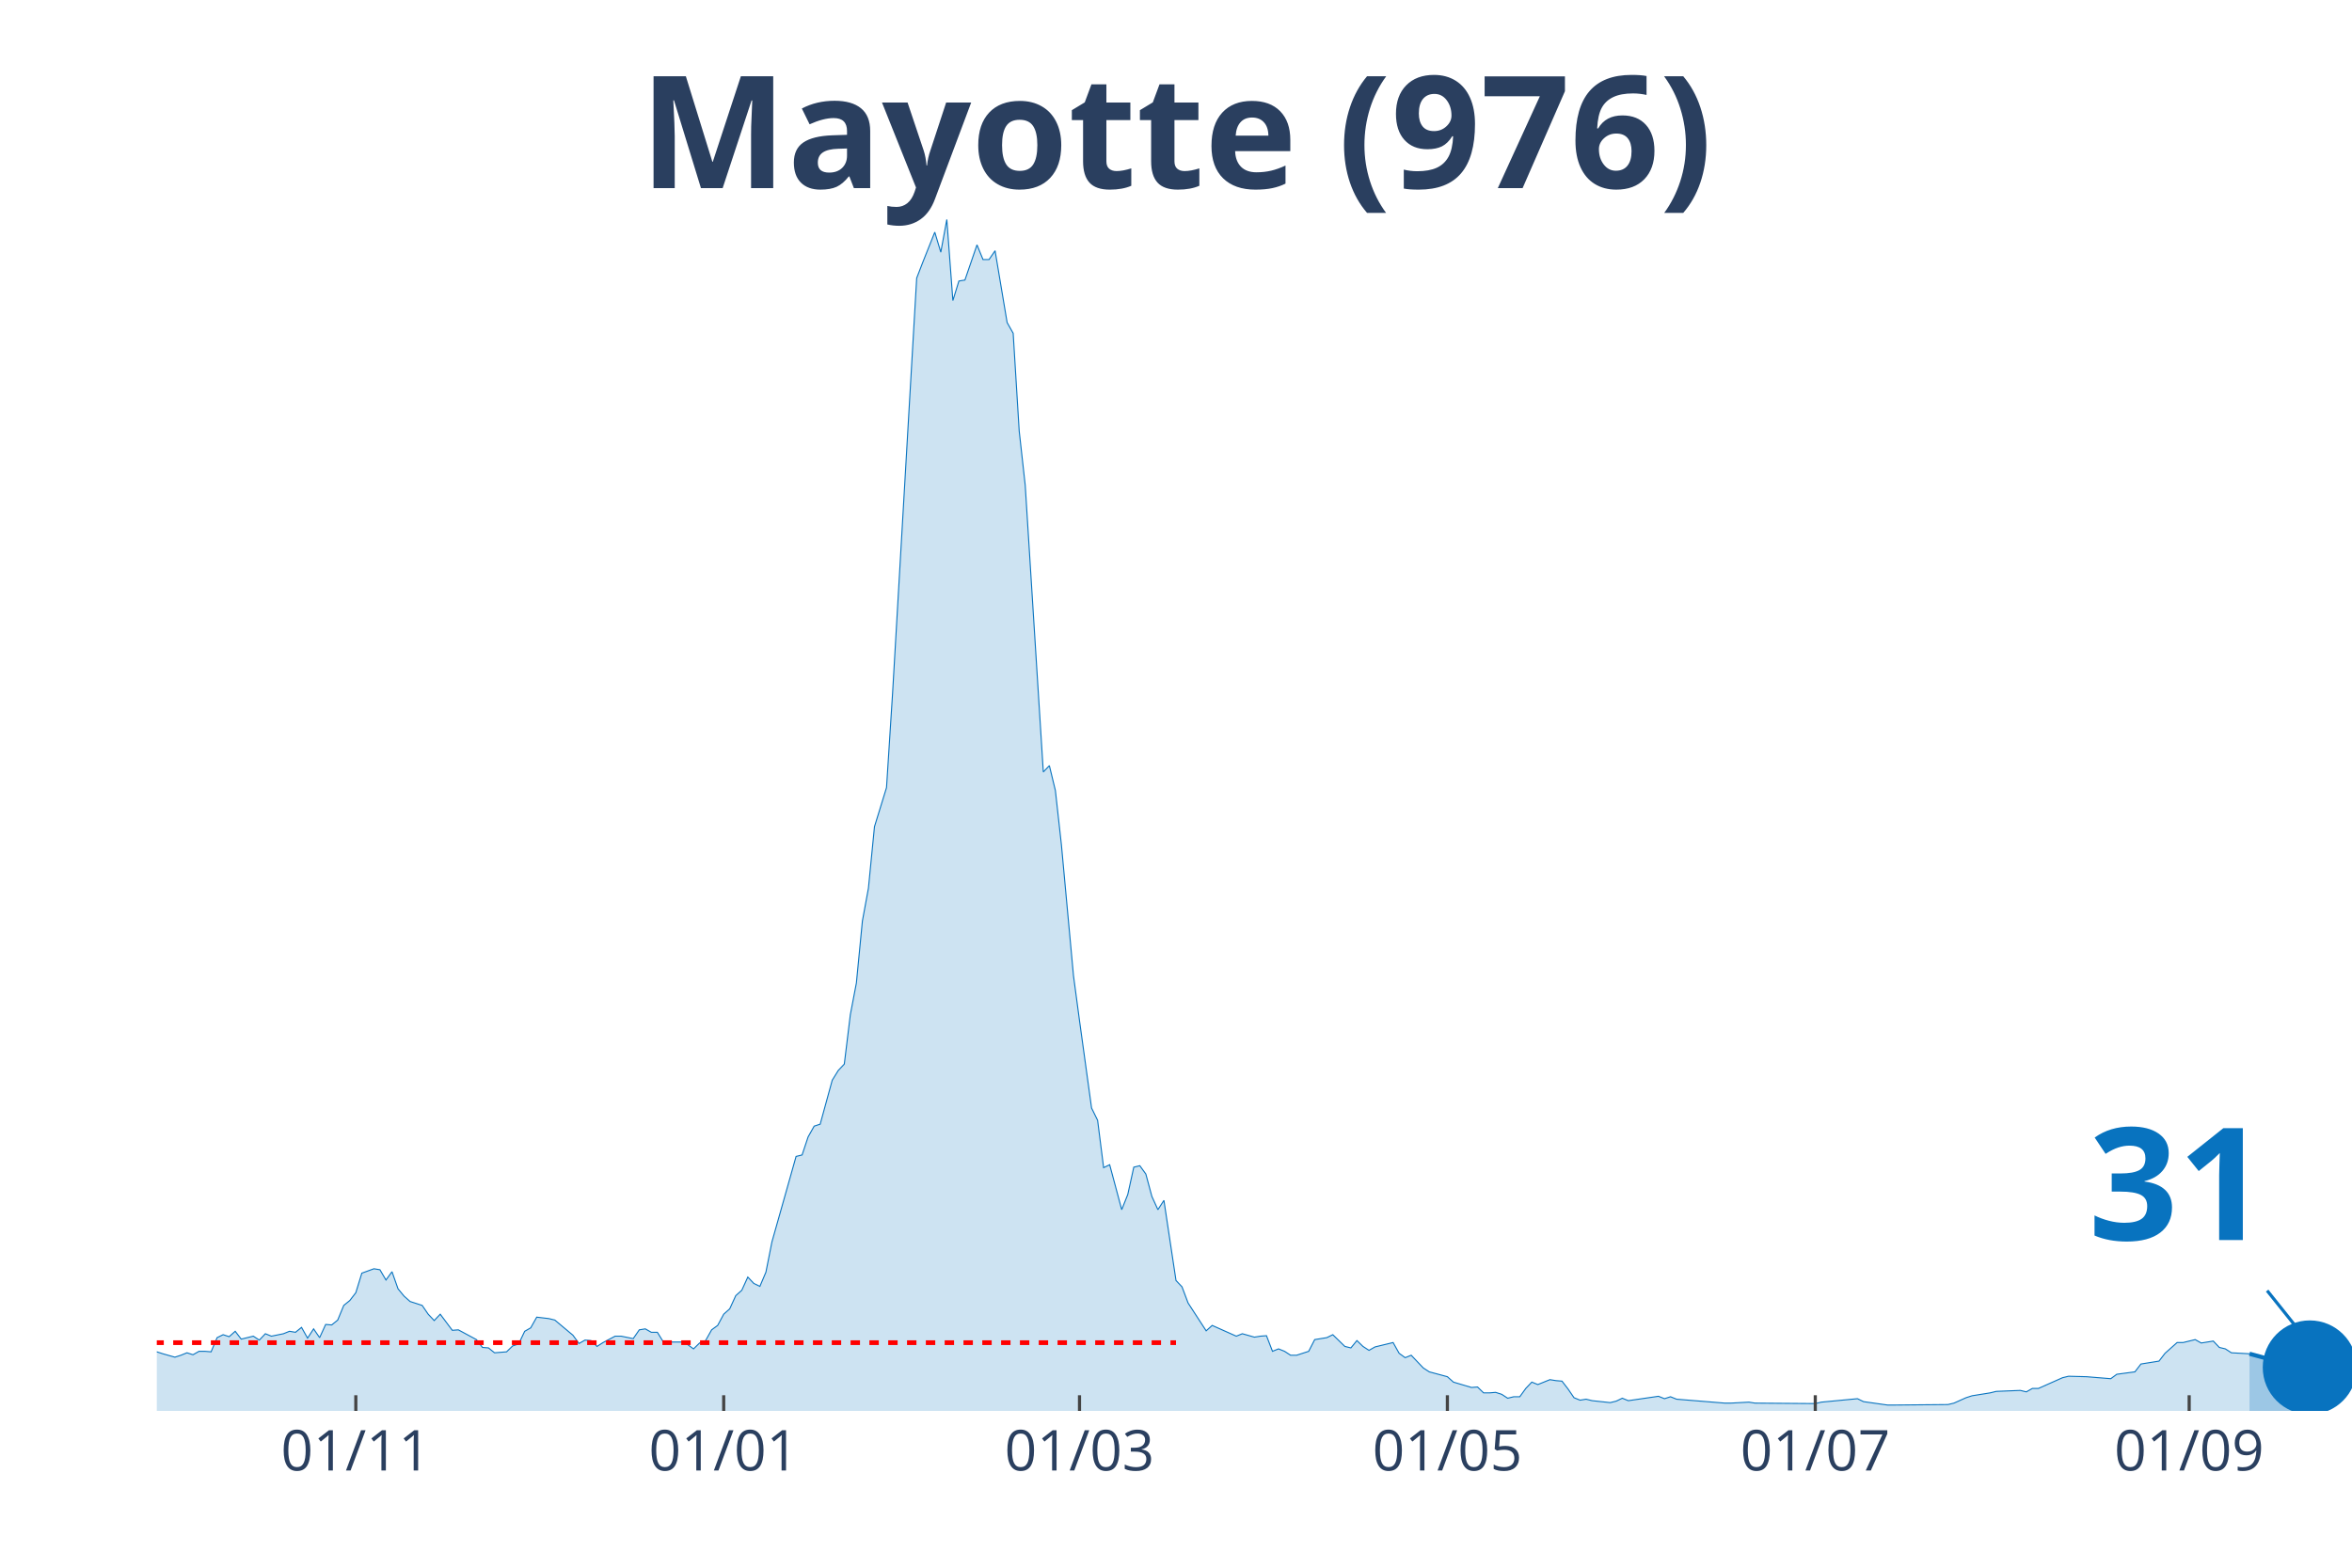
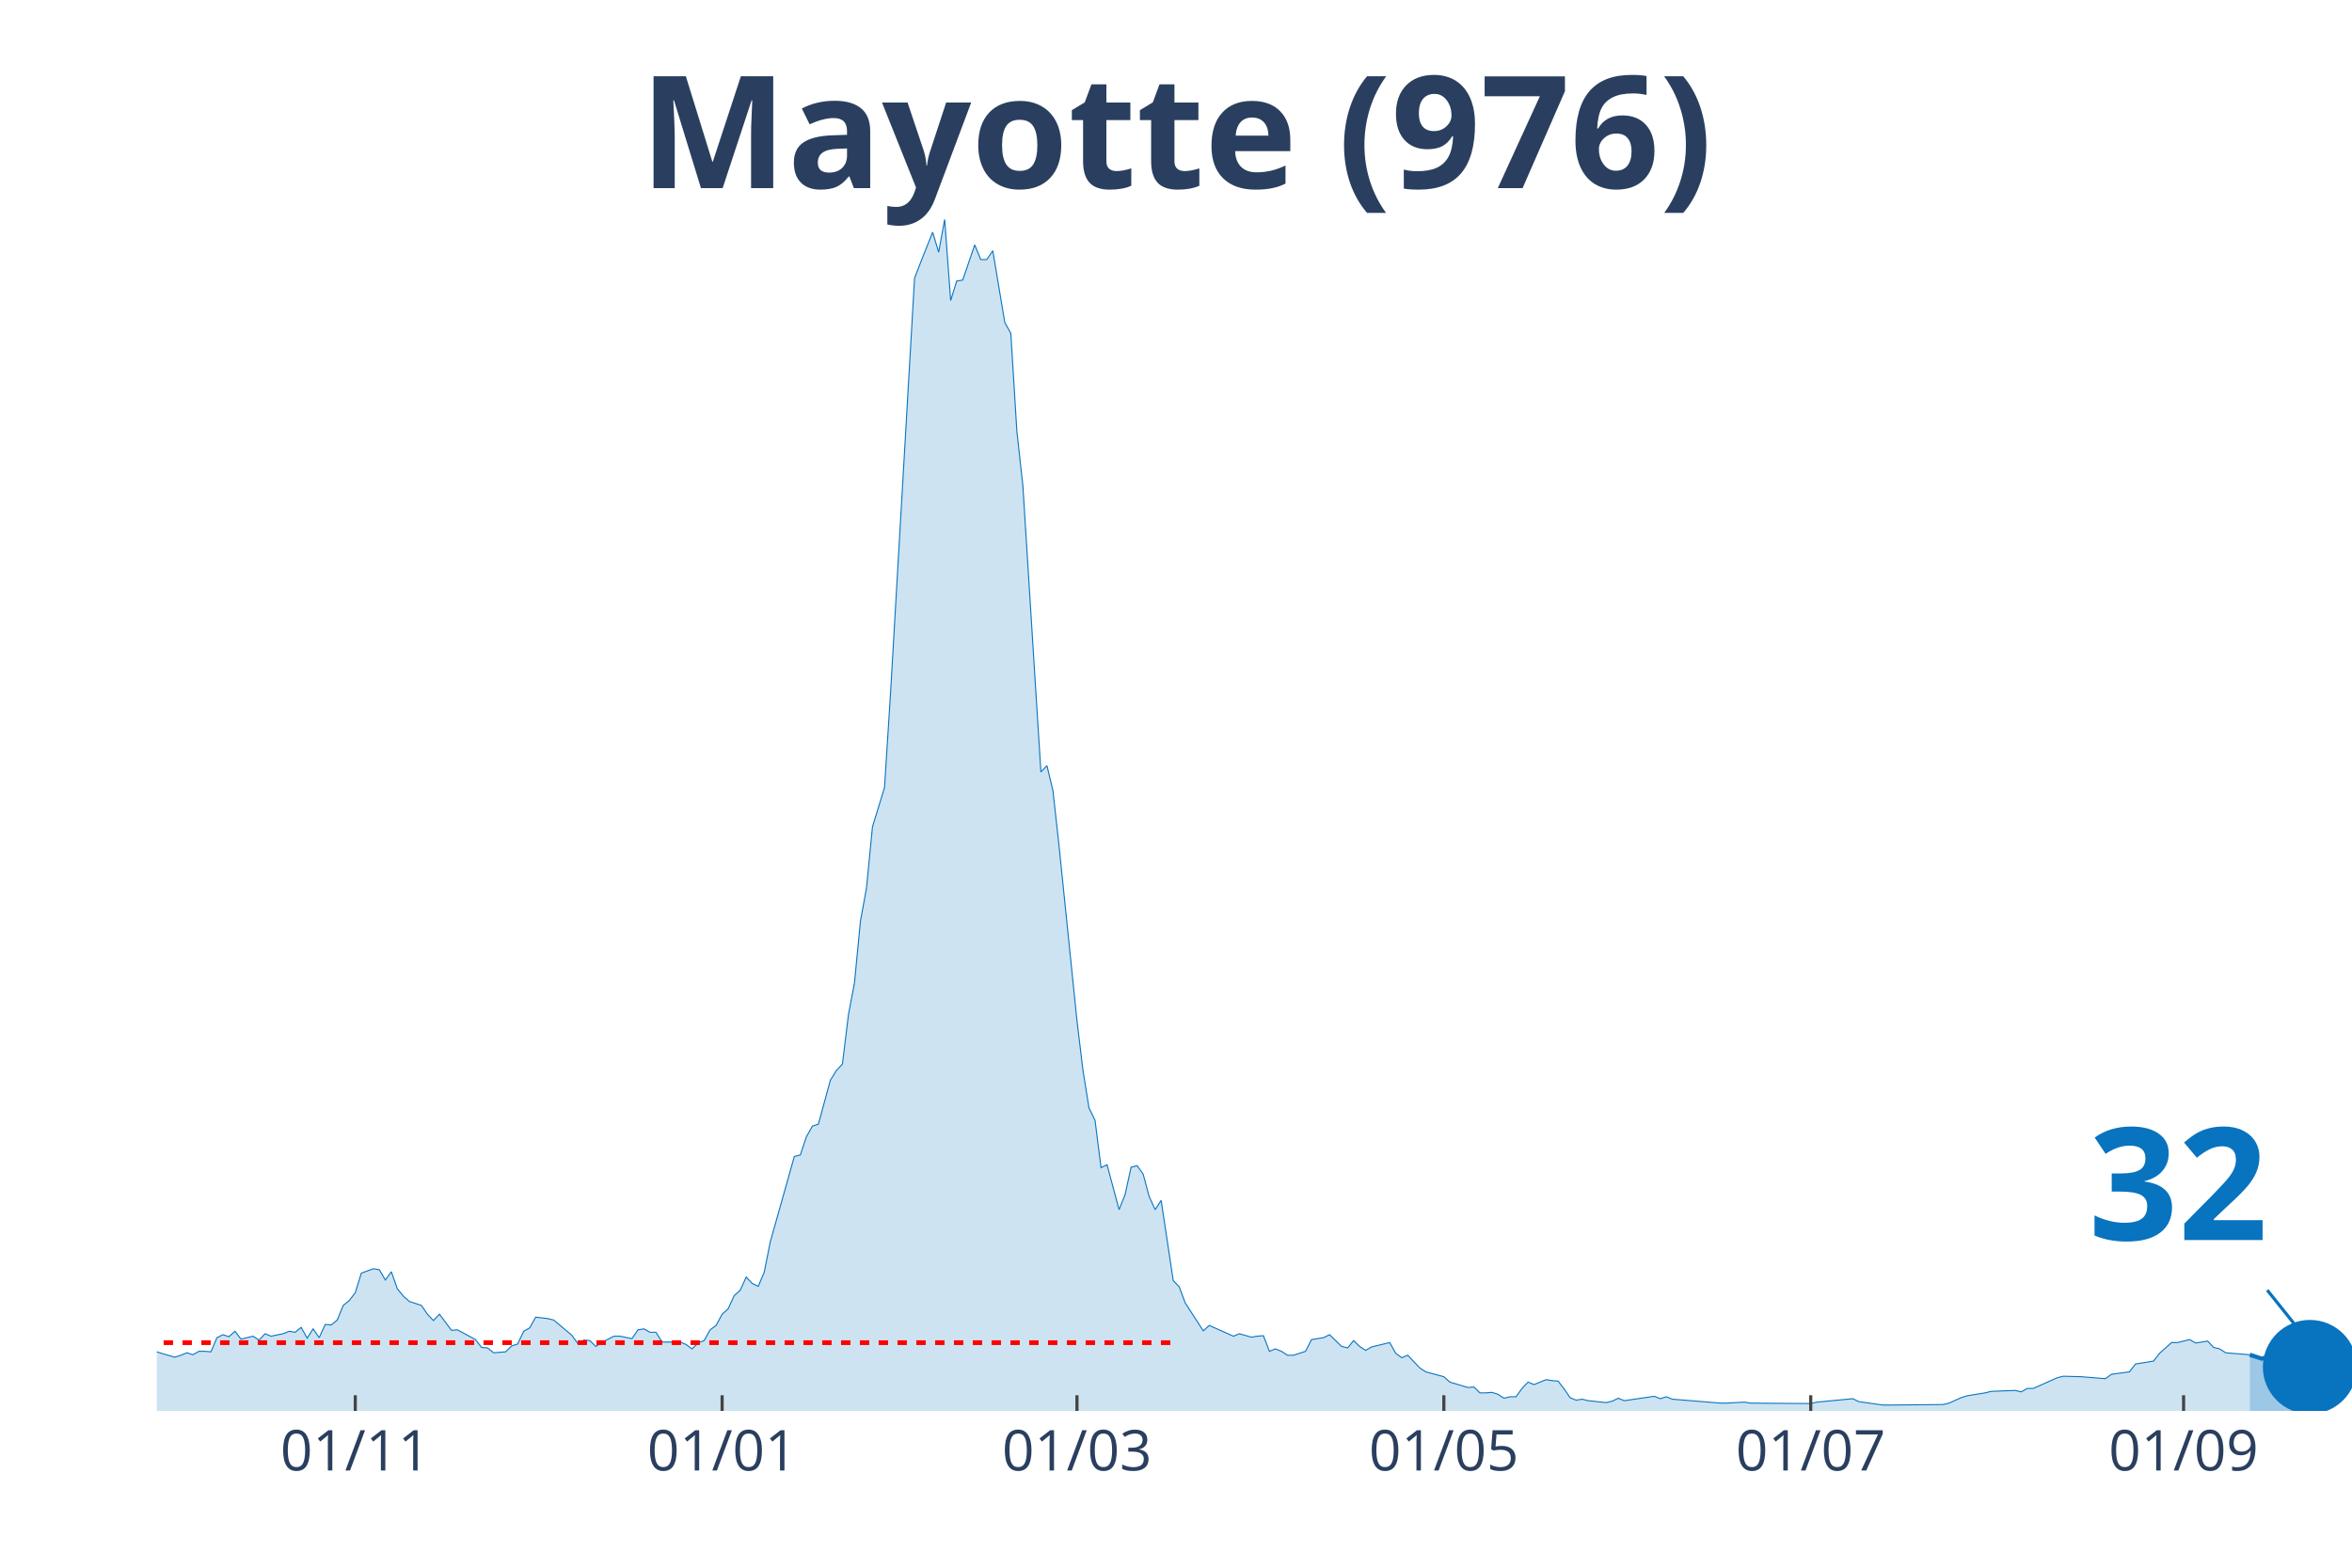
<svg xmlns="http://www.w3.org/2000/svg" class="main-svg" width="1125" height="750" style="" viewBox="0 0 750 500">
  <rect x="0" y="0" width="750" height="500" style="fill: rgb(0, 0, 0); fill-opacity: 0;" />
-   <defs id="defs-1aee4c">
+   <defs id="defs-b9b62d">
    <g class="clips">
-       <clipPath id="clip1aee4cxyplot" class="plotclip">
+       <clipPath id="clipb9b62dxyplot" class="plotclip">
        <rect width="700" height="380" />
      </clipPath>
-       <clipPath class="axesclip" id="clip1aee4cx">
+       <clipPath class="axesclip" id="clipb9b62dx">
        <rect x="50" y="0" width="700" height="500" />
      </clipPath>
-       <clipPath class="axesclip" id="clip1aee4cy">
+       <clipPath class="axesclip" id="clipb9b62dy">
        <rect x="0" y="70" width="750" height="380" />
      </clipPath>
-       <clipPath class="axesclip" id="clip1aee4cxy">
+       <clipPath class="axesclip" id="clipb9b62dxy">
        <rect x="50" y="70" width="700" height="380" />
      </clipPath>
    </g>
    <g class="gradients" />
  </defs>
  <g class="bglayer">
    <rect class="bg" x="50" y="70" width="700" height="380" style="fill: rgb(0, 0, 0); fill-opacity: 0; stroke-width: 0;" />
  </g>
  <g class="layer-below">
    <g class="imagelayer" />
    <g class="shapelayer" />
  </g>
  <g class="cartesianlayer">
    <g class="subplot xy">
      <g class="layer-subplot">
        <g class="shapelayer" />
        <g class="imagelayer" />
      </g>
      <g class="gridlayer">
        <g class="x">
-           <path class="xgrid crisp" transform="translate(113.46,0)" d="M0,70v380" style="stroke: rgb(255, 255, 255); stroke-opacity: 1; stroke-width: 1px;" />
-           <path class="xgrid crisp" transform="translate(230.77,0)" d="M0,70v380" style="stroke: rgb(255, 255, 255); stroke-opacity: 1; stroke-width: 1px;" />
-           <path class="xgrid crisp" transform="translate(344.23,0)" d="M0,70v380" style="stroke: rgb(255, 255, 255); stroke-opacity: 1; stroke-width: 1px;" />
-           <path class="xgrid crisp" transform="translate(461.54,0)" d="M0,70v380" style="stroke: rgb(255, 255, 255); stroke-opacity: 1; stroke-width: 1px;" />
-           <path class="xgrid crisp" transform="translate(578.85,0)" d="M0,70v380" style="stroke: rgb(255, 255, 255); stroke-opacity: 1; stroke-width: 1px;" />
-           <path class="xgrid crisp" transform="translate(698.08,0)" d="M0,70v380" style="stroke: rgb(255, 255, 255); stroke-opacity: 1; stroke-width: 1px;" />
+           <path class="xgrid crisp" transform="translate(113.29,0)" d="M0,70v380" style="stroke: rgb(255, 255, 255); stroke-opacity: 1; stroke-width: 1px;" />
+           <path class="xgrid crisp" transform="translate(230.27,0)" d="M0,70v380" style="stroke: rgb(255, 255, 255); stroke-opacity: 1; stroke-width: 1px;" />
+           <path class="xgrid crisp" transform="translate(343.42,0)" d="M0,70v380" style="stroke: rgb(255, 255, 255); stroke-opacity: 1; stroke-width: 1px;" />
+           <path class="xgrid crisp" transform="translate(460.41,0)" d="M0,70v380" style="stroke: rgb(255, 255, 255); stroke-opacity: 1; stroke-width: 1px;" />
+           <path class="xgrid crisp" transform="translate(577.4,0)" d="M0,70v380" style="stroke: rgb(255, 255, 255); stroke-opacity: 1; stroke-width: 1px;" />
+           <path class="xgrid crisp" transform="translate(696.3,0)" d="M0,70v380" style="stroke: rgb(255, 255, 255); stroke-opacity: 1; stroke-width: 1px;" />
        </g>
        <g class="y" />
      </g>
      <g class="zerolinelayer" />
      <path class="xlines-below" />
      <path class="ylines-below" />
      <g class="overlines-below" />
      <g class="xaxislayer-below" />
      <g class="yaxislayer-below" />
      <g class="overaxes-below" />
-       <g class="plot" transform="translate(50, 70)" clip-path="url('#clip1aee4cxyplot')">
+       <g class="plot" transform="translate(50, 70)" clip-path="url('#clipb9b62dxyplot')">
        <g class="scatterlayer mlayer">
-           <g class="trace scatter tracebb75ec" style="stroke-miterlimit: 2;">
+           <g class="trace scatter tracebc13df" style="stroke-miterlimit: 2;">
            <g class="fills">
              <g>
-                 <path class="js-fill" d="M667.31,380L-261.54,380L-261.54,375.01L-251.92,377.66L-250,377.04L-242.31,358.34L-240.38,343.85L-234.62,327.65L-232.69,326.09L-228.85,332.17L-226.92,345.26L-221.15,360.21L-219.23,360.68L-213.46,359.12L-211.54,359.43L-207.69,359.12L-205.77,359.12L-201.92,361.15L-200,362.39L-190.38,359.43L-188.46,361.93L-182.69,359.59L-180.77,360.99L-169.23,368.63L-167.31,371.28L-157.69,371.59L-155.77,370.34L-150,367.22L-148.08,366.29L-142.31,366.76L-140.38,364.42L-136.54,365.82L-134.62,366.13L-115.38,367.07L-113.46,369.25L-103.85,367.07L-101.92,366.91L-98.08,366.6L-96.15,367.85L-86.54,367.22L-84.62,365.67L-73.08,367.38L-71.15,369.41L-67.31,366.91L-65.38,366.76L-61.54,366.91L-59.62,366.29L-57.69,367.07L-55.77,365.51L-53.85,362.39L-51.92,362.39L-50,361.77L-48.08,358.97L-46.15,359.59L-44.23,358.19L-40.38,362.08L-38.46,361.62L-32.69,362.71L-30.77,362.39L-28.85,362.71L-26.92,361.46L-23.08,362.55L-21.15,364.58L-17.31,365.35L-15.38,364.26L-13.46,365.04L-11.54,364.73L-7.69,364.11L-5.77,362.24L0,361.15L1.92,361.77L5.77,362.86L7.69,362.24L9.62,361.46L11.54,362.08L13.46,360.99L15.38,360.99L17.31,361.15L19.23,356.63L21.15,355.69L23.08,356.32L25,354.6L26.92,357.1L30.77,356.16L32.69,357.41L34.62,355.38L36.54,356.16L40.38,355.38L42.31,354.6L44.23,354.92L46.15,353.36L48.08,356.79L50,353.83L51.92,356.63L53.85,352.42L55.77,352.58L57.69,351.02L59.62,346.35L61.54,344.79L63.46,342.3L65.38,336.06L69.23,334.66L71.15,334.97L73.08,338.25L75,335.6L76.92,341.05L78.85,343.39L80.77,345.1L82.69,345.72L84.62,346.35L86.54,349.15L88.46,351.18L90.38,349.15L94.23,354.29L96.15,354.14L101.92,357.25L103.85,359.75L105.77,359.9L107.69,361.46L111.54,361.15L113.46,359.28L115.38,358.66L117.31,354.6L119.23,353.51L121.15,350.09L125,350.55L126.92,351.02L132.69,355.85L134.62,358.5L136.54,357.41L138.46,357.56L140.38,359.43L142.31,358.19L146.15,356.16L148.08,356.16L151.92,356.94L153.85,354.14L155.77,353.83L157.69,354.92L159.62,354.92L161.54,358.03L167.31,358.03L169.23,358.81L171.15,360.21L173.08,358.34L175,357.56L176.92,354.14L178.85,352.73L180.77,349.15L182.69,347.44L184.62,343.23L186.54,341.52L188.46,337.31L190.38,339.34L192.31,340.27L194.23,335.75L196.15,326.09L201.92,305.68L203.85,298.83L205.77,298.36L207.69,292.6L209.62,289.17L211.54,288.54L215.38,274.52L217.31,271.41L219.23,269.38L221.15,253.64L223.08,243.52L225,223.73L226.92,213.29L228.85,193.66L232.69,181.2L234.62,151.13L242.31,18.7L244.23,13.71L248.08,4.05L250,10.44L251.92,0L253.85,25.86L255.77,19.63L257.69,19.32L261.54,8.1L263.46,12.78L265.38,12.78L267.31,9.97L271.15,32.87L273.08,36.3L275,67.46L276.92,84.76L282.69,176.21L284.62,174.19L286.54,182.13L288.46,199.43L292.31,241.18L294.23,255.51L298.08,283.4L300,287.3L301.92,302.41L303.85,301.48L307.69,315.81L309.62,310.98L311.54,302.26L313.46,301.79L315.38,304.44L317.31,311.6L319.23,315.81L321.15,312.85L325,338.4L326.92,340.43L328.85,345.57L330.77,348.53L334.62,354.45L336.54,352.73L344.23,356.16L346.15,355.38L350,356.47L351.92,356.16L353.85,356.01L355.77,360.99L357.69,360.21L359.62,360.99L361.54,362.24L363.46,362.24L367.31,360.99L369.23,357.25L373.08,356.63L375,355.69L378.85,359.43L380.77,359.9L382.69,357.56L384.62,359.43L386.54,360.68L388.46,359.59L394.23,358.19L396.15,361.62L398.08,363.02L400,362.24L403.85,366.29L405.77,367.54L411.54,369.09L413.46,370.81L419.23,372.52L421.15,372.37L423.08,374.24L425,374.24L426.92,374.08L428.85,374.7L430.77,375.95L432.69,375.48L434.62,375.48L436.54,372.83L438.46,370.81L440.38,371.59L444.23,370.03L446.15,370.34L448.08,370.5L450,372.99L451.92,375.79L453.85,376.57L455.77,376.26L457.69,376.73L463.46,377.35L465.38,376.88L467.31,375.95L469.23,376.73L478.85,375.33L480.77,376.1L482.69,375.48L484.62,376.26L500,377.51L501.92,377.51L507.69,377.2L509.62,377.51L528.85,377.66L530.77,377.2L542.31,376.1L544.23,377.04L551.92,378.13L553.85,378.13L571.15,377.97L573.08,377.51L576.92,375.79L578.85,375.17L584.62,374.24L586.54,373.77L594.23,373.46L596.15,373.92L598.08,372.83L600,372.83L607.69,369.41L609.62,368.94L615.38,369.09L617.31,369.25L623.08,369.72L625,368.31L630.77,367.54L632.69,365.04L638.46,364.11L640.38,361.62L644.23,358.19L646.15,358.19L650,357.25L651.92,358.34L655.77,357.72L657.69,359.75L659.62,360.21L661.54,361.46L667.31,361.77" style="fill: rgb(8, 115, 191); fill-opacity: 0.2; stroke-width: 0;" />
+                 <path class="js-fill" d="M667.4,380L-260.82,380L-260.82,375.01L-251.23,377.66L-249.32,377.04L-241.64,358.34L-239.73,343.85L-233.97,327.65L-232.05,326.09L-226.3,345.26L-224.38,354.29L-220.55,360.21L-218.63,360.68L-212.88,359.12L-210.96,359.43L-207.12,359.12L-205.21,359.12L-201.37,361.15L-199.45,362.39L-189.86,359.43L-187.95,361.93L-182.19,359.59L-180.27,360.99L-170.68,365.51L-168.77,368.63L-164.93,371.59L-163.01,371.74L-157.26,371.59L-155.34,370.34L-149.59,367.22L-147.67,366.29L-141.92,366.76L-140,364.42L-136.16,365.82L-134.25,366.13L-115.07,367.07L-113.15,369.25L-103.56,367.07L-101.64,366.91L-97.81,366.6L-95.89,367.85L-86.3,367.22L-84.38,365.67L-72.88,367.38L-70.96,369.41L-67.12,366.91L-65.21,366.76L-61.37,366.91L-59.45,366.29L-57.53,367.07L-55.62,365.51L-53.7,362.39L-51.78,362.39L-49.86,361.77L-47.95,358.97L-46.03,359.59L-44.11,358.19L-40.27,362.08L-38.36,361.62L-32.6,362.71L-30.68,362.39L-28.77,362.71L-26.85,361.46L-23.01,362.55L-21.1,364.58L-17.26,365.35L-15.34,364.26L-13.42,365.04L-11.51,364.73L-7.67,364.11L-5.75,362.24L0,361.15L1.92,361.77L5.75,362.86L7.67,362.24L9.59,361.46L11.51,362.08L13.42,360.99L15.34,360.99L17.26,361.15L19.18,356.63L21.1,355.69L23.01,356.32L24.93,354.6L26.85,357.1L30.68,356.16L32.6,357.41L34.52,355.38L36.44,356.16L40.27,355.38L42.19,354.6L44.11,354.92L46.03,353.36L47.95,356.79L49.86,353.83L51.78,356.63L53.7,352.42L55.62,352.58L57.53,351.02L59.45,346.35L61.37,344.79L63.29,342.3L65.21,336.06L69.04,334.66L70.96,334.97L72.88,338.25L74.79,335.6L76.71,341.05L78.63,343.39L80.55,345.1L82.47,345.72L84.38,346.35L86.3,349.15L88.22,351.18L90.14,349.15L93.97,354.29L95.89,354.14L101.64,357.25L103.56,359.75L105.48,359.9L107.4,361.46L111.23,361.15L113.15,359.28L115.07,358.66L116.99,354.6L118.9,353.51L120.82,350.09L124.66,350.55L126.58,351.02L132.33,355.85L134.25,358.5L136.16,357.41L138.08,357.56L140,359.43L141.92,358.19L145.75,356.16L147.67,356.16L151.51,356.94L153.42,354.14L155.34,353.83L157.26,354.92L159.18,354.92L161.1,358.03L166.85,358.03L168.77,358.81L170.68,360.21L172.6,358.34L174.52,357.56L176.44,354.14L178.36,352.73L180.27,349.15L182.19,347.44L184.11,343.23L186.03,341.52L187.95,337.31L189.86,339.34L191.78,340.27L193.7,335.75L195.62,326.09L201.37,305.68L203.29,298.83L205.21,298.36L207.12,292.6L209.04,289.17L210.96,288.54L214.79,274.52L216.71,271.41L218.63,269.38L220.55,253.64L222.47,243.52L224.38,223.73L226.3,213.29L228.22,193.66L232.05,181.2L233.97,151.13L241.64,18.7L243.56,13.71L247.4,4.05L249.32,10.44L251.23,0L253.15,25.86L255.07,19.63L256.99,19.32L260.82,8.1L262.74,12.78L264.66,12.78L266.58,9.97L270.41,32.87L272.33,36.3L274.25,67.46L276.16,84.76L281.92,176.21L283.84,174.19L285.75,182.13L287.67,199.43L293.42,255.51L295.34,271.41L297.26,283.4L299.18,287.3L301.1,302.41L303.01,301.48L306.85,315.81L308.77,310.98L310.68,302.26L312.6,301.79L314.52,304.44L316.44,311.6L318.36,315.81L320.27,312.85L324.11,338.4L326.03,340.43L327.95,345.57L329.86,348.53L333.7,354.45L335.62,352.73L343.29,356.16L345.21,355.38L349.04,356.47L350.96,356.16L352.88,356.01L354.79,360.99L356.71,360.21L358.63,360.99L360.55,362.24L362.47,362.24L366.3,360.99L368.22,357.25L372.05,356.63L373.97,355.69L377.81,359.43L379.73,359.9L381.64,357.56L383.56,359.43L385.48,360.68L387.4,359.59L393.15,358.19L395.07,361.62L396.99,363.02L398.9,362.24L402.74,366.29L404.66,367.54L410.41,369.09L412.33,370.81L418.08,372.52L420,372.37L421.92,374.24L423.84,374.24L425.75,374.08L427.67,374.7L429.59,375.95L431.51,375.48L433.42,375.48L435.34,372.83L437.26,370.81L439.18,371.59L443.01,370.03L444.93,370.34L446.85,370.5L448.77,372.99L450.68,375.79L452.6,376.57L454.52,376.26L456.44,376.73L462.19,377.35L464.11,376.88L466.03,375.95L467.95,376.73L477.53,375.33L479.45,376.1L481.37,375.48L483.29,376.26L498.63,377.51L500.55,377.51L506.3,377.2L508.22,377.51L527.4,377.66L529.32,377.2L540.82,376.1L542.74,377.04L550.41,378.13L552.33,378.13L569.59,377.97L571.51,377.51L575.34,375.79L577.26,375.17L583.01,374.24L584.93,373.77L592.6,373.46L594.52,373.92L596.44,372.83L598.36,372.83L606.03,369.41L607.95,368.94L613.7,369.09L615.62,369.25L621.37,369.72L623.29,368.31L629.04,367.54L630.96,365.04L636.71,364.11L638.63,361.62L642.47,358.19L644.38,358.19L648.22,357.25L650.14,358.34L653.97,357.72L655.89,359.75L657.81,360.21L659.73,361.46L667.4,362.08" style="fill: rgb(8, 115, 191); fill-opacity: 0.2; stroke-width: 0;" />
              </g>
            </g>
            <g class="errorbars" />
            <g class="lines">
-               <path class="js-line" d="M-261.54,375.01L-251.92,377.66L-250,377.04L-242.31,358.34L-240.38,343.85L-234.62,327.65L-232.69,326.09L-228.85,332.17L-226.92,345.26L-221.15,360.21L-219.23,360.68L-213.46,359.12L-211.54,359.43L-207.69,359.12L-205.77,359.12L-201.92,361.15L-200,362.39L-190.38,359.43L-188.46,361.93L-182.69,359.59L-180.77,360.99L-169.23,368.63L-167.31,371.28L-157.69,371.59L-155.77,370.34L-150,367.22L-148.08,366.29L-142.31,366.76L-140.38,364.42L-136.54,365.82L-134.62,366.13L-115.38,367.07L-113.46,369.25L-103.85,367.07L-101.92,366.91L-98.08,366.6L-96.15,367.85L-86.54,367.22L-84.62,365.67L-73.08,367.38L-71.15,369.41L-67.31,366.91L-65.38,366.76L-61.54,366.91L-59.62,366.29L-57.69,367.07L-55.77,365.51L-53.85,362.39L-51.92,362.39L-50,361.77L-48.08,358.97L-46.15,359.59L-44.23,358.19L-40.38,362.08L-38.46,361.62L-32.69,362.71L-30.77,362.39L-28.85,362.71L-26.92,361.46L-23.08,362.55L-21.15,364.58L-17.31,365.35L-15.38,364.26L-13.46,365.04L-11.54,364.73L-7.69,364.11L-5.77,362.24L0,361.15L1.92,361.77L5.77,362.86L7.69,362.24L9.62,361.46L11.54,362.08L13.46,360.99L15.38,360.99L17.31,361.15L19.23,356.63L21.15,355.69L23.08,356.32L25,354.6L26.92,357.1L30.77,356.16L32.69,357.41L34.62,355.38L36.54,356.16L40.38,355.38L42.31,354.6L44.23,354.92L46.15,353.36L48.08,356.79L50,353.83L51.92,356.63L53.85,352.42L55.77,352.58L57.69,351.02L59.62,346.35L61.54,344.79L63.46,342.3L65.38,336.06L69.23,334.66L71.15,334.97L73.08,338.25L75,335.6L76.92,341.05L78.85,343.39L80.77,345.1L82.69,345.72L84.62,346.35L86.54,349.15L88.46,351.18L90.38,349.15L94.23,354.29L96.15,354.14L101.92,357.25L103.85,359.75L105.77,359.9L107.69,361.46L111.54,361.15L113.46,359.28L115.38,358.66L117.31,354.6L119.23,353.51L121.15,350.09L125,350.55L126.92,351.02L132.69,355.85L134.62,358.5L136.54,357.41L138.46,357.56L140.38,359.43L142.31,358.19L146.15,356.16L148.08,356.16L151.92,356.94L153.85,354.14L155.77,353.83L157.69,354.92L159.62,354.92L161.54,358.03L167.31,358.03L169.23,358.81L171.15,360.21L173.08,358.34L175,357.56L176.92,354.14L178.85,352.73L180.77,349.15L182.69,347.44L184.62,343.23L186.54,341.52L188.46,337.31L190.38,339.34L192.31,340.27L194.23,335.75L196.15,326.09L201.92,305.68L203.85,298.83L205.77,298.36L207.69,292.6L209.62,289.17L211.54,288.54L215.38,274.52L217.31,271.41L219.23,269.38L221.15,253.64L223.08,243.52L225,223.73L226.92,213.29L228.85,193.66L232.69,181.2L234.62,151.13L242.31,18.7L244.23,13.71L248.08,4.05L250,10.44L251.92,0L253.85,25.86L255.77,19.63L257.69,19.32L261.54,8.1L263.46,12.78L265.38,12.78L267.31,9.97L271.15,32.87L273.08,36.3L275,67.46L276.92,84.76L282.69,176.21L284.62,174.19L286.54,182.13L288.46,199.43L292.31,241.18L294.23,255.51L298.08,283.4L300,287.3L301.92,302.41L303.85,301.48L307.69,315.81L309.62,310.98L311.54,302.26L313.46,301.79L315.38,304.44L317.31,311.6L319.23,315.81L321.15,312.85L325,338.4L326.92,340.43L328.85,345.57L330.77,348.53L334.62,354.45L336.54,352.73L344.23,356.16L346.15,355.38L350,356.47L351.92,356.16L353.85,356.01L355.77,360.99L357.69,360.21L359.62,360.99L361.54,362.24L363.46,362.24L367.31,360.99L369.23,357.25L373.08,356.63L375,355.69L378.85,359.43L380.77,359.9L382.69,357.56L384.62,359.43L386.54,360.68L388.46,359.59L394.23,358.19L396.15,361.62L398.08,363.02L400,362.24L403.85,366.29L405.77,367.54L411.54,369.09L413.46,370.81L419.23,372.52L421.15,372.37L423.08,374.24L425,374.24L426.92,374.08L428.85,374.7L430.77,375.95L432.69,375.48L434.62,375.48L436.54,372.83L438.46,370.81L440.38,371.59L444.23,370.03L446.15,370.34L448.08,370.5L450,372.99L451.92,375.79L453.85,376.57L455.77,376.26L457.69,376.73L463.46,377.35L465.38,376.88L467.31,375.95L469.23,376.73L478.85,375.33L480.77,376.1L482.69,375.48L484.62,376.26L500,377.51L501.92,377.51L507.69,377.2L509.62,377.51L528.85,377.66L530.77,377.2L542.31,376.1L544.23,377.04L551.92,378.13L553.85,378.13L571.15,377.97L573.08,377.51L576.92,375.79L578.85,375.17L584.62,374.24L586.54,373.77L594.23,373.46L596.15,373.92L598.08,372.83L600,372.83L607.69,369.41L609.62,368.94L615.38,369.09L617.31,369.25L623.08,369.72L625,368.31L630.77,367.54L632.69,365.04L638.46,364.11L640.38,361.62L644.23,358.19L646.15,358.19L650,357.25L651.92,358.34L655.77,357.72L657.69,359.75L659.62,360.21L661.54,361.46L667.31,361.77" style="vector-effect: non-scaling-stroke; fill: none; stroke: rgb(8, 115, 191); stroke-opacity: 1; stroke-width: 0.5px; opacity: 1;" />
+               <path class="js-line" d="M-260.82,375.01L-251.23,377.66L-249.32,377.04L-241.64,358.34L-239.73,343.85L-233.97,327.65L-232.05,326.09L-226.3,345.26L-224.38,354.29L-220.55,360.21L-218.63,360.68L-212.88,359.12L-210.96,359.43L-207.12,359.12L-205.21,359.12L-201.37,361.15L-199.45,362.39L-189.86,359.43L-187.95,361.93L-182.19,359.59L-180.27,360.99L-170.68,365.51L-168.77,368.63L-164.93,371.59L-163.01,371.74L-157.26,371.59L-155.34,370.34L-149.59,367.22L-147.67,366.29L-141.92,366.76L-140,364.42L-136.16,365.82L-134.25,366.13L-115.07,367.07L-113.15,369.25L-103.56,367.07L-101.64,366.91L-97.81,366.6L-95.89,367.85L-86.3,367.22L-84.38,365.67L-72.88,367.38L-70.96,369.41L-67.12,366.91L-65.21,366.76L-61.37,366.91L-59.45,366.29L-57.53,367.07L-55.62,365.51L-53.7,362.39L-51.78,362.39L-49.86,361.77L-47.95,358.97L-46.03,359.59L-44.11,358.19L-40.27,362.08L-38.36,361.62L-32.6,362.71L-30.68,362.39L-28.77,362.71L-26.85,361.46L-23.01,362.55L-21.1,364.58L-17.26,365.35L-15.34,364.26L-13.42,365.04L-11.51,364.73L-7.67,364.11L-5.75,362.24L0,361.15L1.92,361.77L5.75,362.86L7.67,362.24L9.59,361.46L11.51,362.08L13.42,360.99L15.34,360.99L17.26,361.15L19.18,356.63L21.1,355.69L23.01,356.32L24.93,354.6L26.85,357.1L30.68,356.16L32.6,357.41L34.52,355.38L36.44,356.16L40.27,355.38L42.19,354.6L44.11,354.92L46.03,353.36L47.95,356.79L49.86,353.83L51.78,356.63L53.7,352.42L55.62,352.58L57.53,351.02L59.45,346.35L61.37,344.79L63.29,342.3L65.21,336.06L69.04,334.66L70.96,334.97L72.88,338.25L74.79,335.6L76.71,341.05L78.63,343.39L80.55,345.1L82.47,345.72L84.38,346.35L86.3,349.15L88.22,351.18L90.14,349.15L93.97,354.29L95.89,354.14L101.64,357.25L103.56,359.75L105.48,359.9L107.4,361.46L111.23,361.15L113.15,359.28L115.07,358.66L116.99,354.6L118.9,353.51L120.82,350.09L124.66,350.55L126.58,351.02L132.33,355.85L134.25,358.5L136.16,357.41L138.08,357.56L140,359.43L141.92,358.19L145.75,356.16L147.67,356.16L151.51,356.94L153.42,354.14L155.34,353.83L157.26,354.92L159.18,354.92L161.1,358.03L166.85,358.03L168.77,358.81L170.68,360.21L172.6,358.34L174.52,357.56L176.44,354.14L178.36,352.73L180.27,349.15L182.19,347.44L184.11,343.23L186.03,341.52L187.95,337.31L189.86,339.34L191.78,340.27L193.7,335.75L195.62,326.09L201.37,305.68L203.29,298.83L205.21,298.36L207.12,292.6L209.04,289.17L210.96,288.54L214.79,274.52L216.71,271.41L218.63,269.38L220.55,253.64L222.47,243.52L224.38,223.73L226.3,213.29L228.22,193.66L232.05,181.2L233.97,151.13L241.64,18.7L243.56,13.71L247.4,4.05L249.32,10.44L251.23,0L253.15,25.86L255.07,19.63L256.99,19.32L260.82,8.1L262.74,12.78L264.66,12.78L266.58,9.97L270.41,32.87L272.33,36.3L274.25,67.46L276.16,84.76L281.92,176.21L283.84,174.19L285.75,182.13L287.67,199.43L293.42,255.51L295.34,271.41L297.26,283.4L299.18,287.3L301.1,302.41L303.01,301.48L306.85,315.81L308.77,310.98L310.68,302.26L312.6,301.79L314.52,304.44L316.44,311.6L318.36,315.81L320.27,312.85L324.11,338.4L326.03,340.43L327.95,345.57L329.86,348.53L333.7,354.45L335.62,352.73L343.29,356.16L345.21,355.38L349.04,356.47L350.96,356.16L352.88,356.01L354.79,360.99L356.71,360.21L358.63,360.99L360.55,362.24L362.47,362.24L366.3,360.99L368.22,357.25L372.05,356.63L373.97,355.69L377.81,359.43L379.73,359.9L381.64,357.56L383.56,359.43L385.48,360.68L387.4,359.59L393.15,358.19L395.07,361.62L396.99,363.02L398.9,362.24L402.74,366.29L404.66,367.54L410.41,369.09L412.33,370.81L418.08,372.52L420,372.37L421.92,374.24L423.84,374.24L425.75,374.08L427.67,374.7L429.59,375.95L431.51,375.48L433.42,375.48L435.34,372.83L437.26,370.81L439.18,371.59L443.01,370.03L444.93,370.34L446.85,370.5L448.77,372.99L450.68,375.79L452.6,376.57L454.52,376.26L456.44,376.73L462.19,377.35L464.11,376.88L466.03,375.95L467.95,376.73L477.53,375.33L479.45,376.1L481.37,375.48L483.29,376.26L498.63,377.51L500.55,377.51L506.3,377.2L508.22,377.51L527.4,377.66L529.32,377.2L540.82,376.1L542.74,377.04L550.41,378.13L552.33,378.13L569.59,377.97L571.51,377.51L575.34,375.79L577.26,375.17L583.01,374.24L584.93,373.77L592.6,373.46L594.52,373.92L596.44,372.83L598.36,372.83L606.03,369.41L607.95,368.94L613.7,369.09L615.62,369.25L621.37,369.72L623.29,368.31L629.04,367.54L630.96,365.04L636.71,364.11L638.63,361.62L642.47,358.19L644.38,358.19L648.22,357.25L650.14,358.34L653.97,357.72L655.89,359.75L657.81,360.21L659.73,361.46L667.4,362.08" style="vector-effect: non-scaling-stroke; fill: none; stroke: rgb(8, 115, 191); stroke-opacity: 1; stroke-width: 0.5px; opacity: 1;" />
            </g>
            <g class="points" />
            <g class="text" />
          </g>
-           <g class="trace scatter trace07a174" style="stroke-miterlimit: 2;">
+           <g class="trace scatter trace1d61ab" style="stroke-miterlimit: 2;">
            <g class="fills">
              <g>
-                 <path class="js-fill" d="M686.54,380L667.31,380L667.31,361.77L673.08,363.33L675,362.86L678.85,362.39L680.77,363.8L684.62,365.2L686.54,366.13" style="fill: rgb(8, 115, 191); fill-opacity: 0.4; stroke-width: 0;" />
+                 <path class="js-fill" d="M686.58,380L667.4,380L667.4,362.08L671.23,363.33L673.15,362.71L676.99,362.24L678.9,363.64L682.74,365.04L684.66,365.98L686.58,365.98" style="fill: rgb(8, 115, 191); fill-opacity: 0.4; stroke-width: 0;" />
              </g>
            </g>
            <g class="errorbars" />
            <g class="lines">
-               <path class="js-line" d="M667.31,361.77L673.08,363.33L675,362.86L678.85,362.39L680.77,363.8L684.62,365.2L686.54,366.13" style="vector-effect: non-scaling-stroke; fill: none; stroke: rgb(8, 115, 191); stroke-opacity: 1; stroke-width: 2px; opacity: 1;" />
+               <path class="js-line" d="M667.4,362.08L671.23,363.33L673.15,362.71L676.99,362.24L678.9,363.64L682.74,365.04L684.66,365.98L686.58,365.98" style="vector-effect: non-scaling-stroke; fill: none; stroke: rgb(8, 115, 191); stroke-opacity: 1; stroke-width: 2px; opacity: 1;" />
            </g>
            <g class="points" />
            <g class="text" />
          </g>
-           <g class="trace scatter tracefee1a2" style="stroke-miterlimit: 2; opacity: 1;">
+           <g class="trace scatter trace975732" style="stroke-miterlimit: 2; opacity: 1;">
            <g class="fills" />
            <g class="errorbars" />
            <g class="lines" />
            <g class="points">
-               <path class="point" transform="translate(686.54,366.13)" d="M15,0A15,15 0 1,1 0,-15A15,15 0 0,1 15,0Z" style="opacity: 1; stroke-width: 0px; fill: rgb(8, 115, 191); fill-opacity: 1;" />
+               <path class="point" transform="translate(686.58,365.98)" d="M15,0A15,15 0 1,1 0,-15A15,15 0 0,1 15,0Z" style="opacity: 1; stroke-width: 0px; fill: rgb(8, 115, 191); fill-opacity: 1;" />
            </g>
            <g class="text" />
          </g>
        </g>
      </g>
      <g class="overplot" />
      <path class="xlines-above crisp" style="fill: none; stroke-width: 1px; stroke: rgb(0, 0, 0); stroke-opacity: 0;" d="" />
      <path class="ylines-above crisp" style="fill: none;" d="M0,0" />
      <g class="overlines-above" />
      <g class="xaxislayer-above">
-         <path class="xtick ticks crisp" d="M0,450v-5" transform="translate(113.46,0)" style="stroke: rgb(68, 68, 68); stroke-opacity: 1; stroke-width: 1px;" />
-         <path class="xtick ticks crisp" d="M0,450v-5" transform="translate(230.77,0)" style="stroke: rgb(68, 68, 68); stroke-opacity: 1; stroke-width: 1px;" />
-         <path class="xtick ticks crisp" d="M0,450v-5" transform="translate(344.23,0)" style="stroke: rgb(68, 68, 68); stroke-opacity: 1; stroke-width: 1px;" />
-         <path class="xtick ticks crisp" d="M0,450v-5" transform="translate(461.54,0)" style="stroke: rgb(68, 68, 68); stroke-opacity: 1; stroke-width: 1px;" />
-         <path class="xtick ticks crisp" d="M0,450v-5" transform="translate(578.85,0)" style="stroke: rgb(68, 68, 68); stroke-opacity: 1; stroke-width: 1px;" />
-         <path class="xtick ticks crisp" d="M0,450v-5" transform="translate(698.08,0)" style="stroke: rgb(68, 68, 68); stroke-opacity: 1; stroke-width: 1px;" />
+         <path class="xtick ticks crisp" d="M0,450v-5" transform="translate(113.29,0)" style="stroke: rgb(68, 68, 68); stroke-opacity: 1; stroke-width: 1px;" />
+         <path class="xtick ticks crisp" d="M0,450v-5" transform="translate(230.27,0)" style="stroke: rgb(68, 68, 68); stroke-opacity: 1; stroke-width: 1px;" />
+         <path class="xtick ticks crisp" d="M0,450v-5" transform="translate(343.42,0)" style="stroke: rgb(68, 68, 68); stroke-opacity: 1; stroke-width: 1px;" />
+         <path class="xtick ticks crisp" d="M0,450v-5" transform="translate(460.41,0)" style="stroke: rgb(68, 68, 68); stroke-opacity: 1; stroke-width: 1px;" />
+         <path class="xtick ticks crisp" d="M0,450v-5" transform="translate(577.4,0)" style="stroke: rgb(68, 68, 68); stroke-opacity: 1; stroke-width: 1px;" />
+         <path class="xtick ticks crisp" d="M0,450v-5" transform="translate(696.3,0)" style="stroke: rgb(68, 68, 68); stroke-opacity: 1; stroke-width: 1px;" />
        <g class="xtick">
-           <text text-anchor="middle" x="0" y="469" transform="translate(113.46,0)" style="font-family: 'Open Sans', verdana, arial, sans-serif; font-size: 18px; fill: rgb(42, 63, 95); fill-opacity: 1; white-space: pre;">01/11</text>
+           <text text-anchor="middle" x="0" y="469" transform="translate(113.29,0)" style="font-family: 'Open Sans', verdana, arial, sans-serif; font-size: 18px; fill: rgb(42, 63, 95); fill-opacity: 1; white-space: pre;">01/11</text>
        </g>
        <g class="xtick">
-           <text text-anchor="middle" x="0" y="469" transform="translate(230.77,0)" style="font-family: 'Open Sans', verdana, arial, sans-serif; font-size: 18px; fill: rgb(42, 63, 95); fill-opacity: 1; white-space: pre;">01/01</text>
+           <text text-anchor="middle" x="0" y="469" transform="translate(230.27,0)" style="font-family: 'Open Sans', verdana, arial, sans-serif; font-size: 18px; fill: rgb(42, 63, 95); fill-opacity: 1; white-space: pre;">01/01</text>
        </g>
        <g class="xtick">
-           <text text-anchor="middle" x="0" y="469" transform="translate(344.23,0)" style="font-family: 'Open Sans', verdana, arial, sans-serif; font-size: 18px; fill: rgb(42, 63, 95); fill-opacity: 1; white-space: pre;">01/03</text>
+           <text text-anchor="middle" x="0" y="469" transform="translate(343.42,0)" style="font-family: 'Open Sans', verdana, arial, sans-serif; font-size: 18px; fill: rgb(42, 63, 95); fill-opacity: 1; white-space: pre;">01/03</text>
        </g>
        <g class="xtick">
-           <text text-anchor="middle" x="0" y="469" transform="translate(461.54,0)" style="font-family: 'Open Sans', verdana, arial, sans-serif; font-size: 18px; fill: rgb(42, 63, 95); fill-opacity: 1; white-space: pre;">01/05</text>
+           <text text-anchor="middle" x="0" y="469" transform="translate(460.41,0)" style="font-family: 'Open Sans', verdana, arial, sans-serif; font-size: 18px; fill: rgb(42, 63, 95); fill-opacity: 1; white-space: pre;">01/05</text>
        </g>
        <g class="xtick">
-           <text text-anchor="middle" x="0" y="469" transform="translate(578.85,0)" style="font-family: 'Open Sans', verdana, arial, sans-serif; font-size: 18px; fill: rgb(42, 63, 95); fill-opacity: 1; white-space: pre;">01/07</text>
+           <text text-anchor="middle" x="0" y="469" transform="translate(577.4,0)" style="font-family: 'Open Sans', verdana, arial, sans-serif; font-size: 18px; fill: rgb(42, 63, 95); fill-opacity: 1; white-space: pre;">01/07</text>
        </g>
        <g class="xtick">
-           <text text-anchor="middle" x="0" y="469" transform="translate(698.08,0)" style="font-family: 'Open Sans', verdana, arial, sans-serif; font-size: 18px; fill: rgb(42, 63, 95); fill-opacity: 1; white-space: pre;">01/09</text>
+           <text text-anchor="middle" x="0" y="469" transform="translate(696.3,0)" style="font-family: 'Open Sans', verdana, arial, sans-serif; font-size: 18px; fill: rgb(42, 63, 95); fill-opacity: 1; white-space: pre;">01/09</text>
        </g>
      </g>
      <g class="yaxislayer-above" />
      <g class="overaxes-above" />
    </g>
  </g>
  <g class="polarlayer" />
  <g class="ternarylayer" />
  <g class="geolayer" />
  <g class="funnelarealayer" />
  <g class="pielayer" />
  <g class="treemaplayer" />
  <g class="sunburstlayer" />
  <g class="glimages" />
-   <defs id="topdefs-1aee4c">
+   <defs id="topdefs-b9b62d">
    <g class="clips" />
  </defs>
  <g class="layer-above">
    <g class="imagelayer" />
    <g class="shapelayer">
-       <path data-index="0" fill-rule="evenodd" d="M-1030.77,428.23L375,428.23" clip-path="url('#clip1aee4cxy')" style="opacity: 1; stroke: rgb(255, 0, 0); stroke-opacity: 1; fill: rgb(0, 0, 0); fill-opacity: 0; stroke-dasharray: 3px, 3px; stroke-width: 1.5px;" />
+       <path data-index="0" fill-rule="evenodd" d="M-1027.81,428.23L374.11,428.23" clip-path="url('#clipb9b62dxy')" style="opacity: 1; stroke: rgb(255, 0, 0); stroke-opacity: 1; fill: rgb(0, 0, 0); fill-opacity: 0; stroke-dasharray: 3px, 3px; stroke-width: 1.5px;" />
    </g>
  </g>
  <g class="infolayer">
    <g class="g-gtitle">
      <text class="gtitle" x="375" y="25" text-anchor="middle" dy="0.7em" style="font-family: 'Open Sans', verdana, arial, sans-serif; font-size: 50px; fill: rgb(42, 63, 95); opacity: 1; font-weight: normal; white-space: pre;">
        <tspan style="font-weight:bold">Mayotte (976)</tspan>
      </text>
    </g>
    <g class="g-xtitle" />
    <g class="annotation" data-index="0" style="opacity: 1;">
-       <g class="annotation-text-g" transform="rotate(0,694.54,376.13)">
+       <g class="annotation-text-g" transform="rotate(0,694.58,375.98)">
        <g class="cursor-pointer" transform="translate(651, 340)">
          <rect class="bg" x="0.5" y="0.5" width="86" height="71" style="stroke-width: 1px; stroke: rgb(0, 0, 0); stroke-opacity: 0; fill: rgb(255, 255, 255); fill-opacity: 0.6;" />
          <text class="annotation-text" text-anchor="middle" x="43.531" y="55.5" style="font-family: 'Open Sans', verdana, arial, sans-serif; font-size: 50px; fill: rgb(8, 115, 191); fill-opacity: 1; white-space: pre;">
-             <tspan style="font-weight:bold">31 </tspan>
+             <tspan style="font-weight:bold">32 </tspan>
          </text>
        </g>
      </g>
      <g class="annotation-arrow-g" style="opacity: 1;">
-         <path d="M722.94,411.63L734.54,426.13" style="stroke-width: 1px; stroke: rgb(8, 115, 191); stroke-opacity: 1; stroke-dasharray: 0px, 0px, 18.569px, 18.569px;" />
+         <path d="M722.98,411.48L734.58,425.98" style="stroke-width: 1px; stroke: rgb(8, 115, 191); stroke-opacity: 1; stroke-dasharray: 0px, 0px, 18.569px, 18.569px;" />
      </g>
    </g>
  </g>
</svg>
